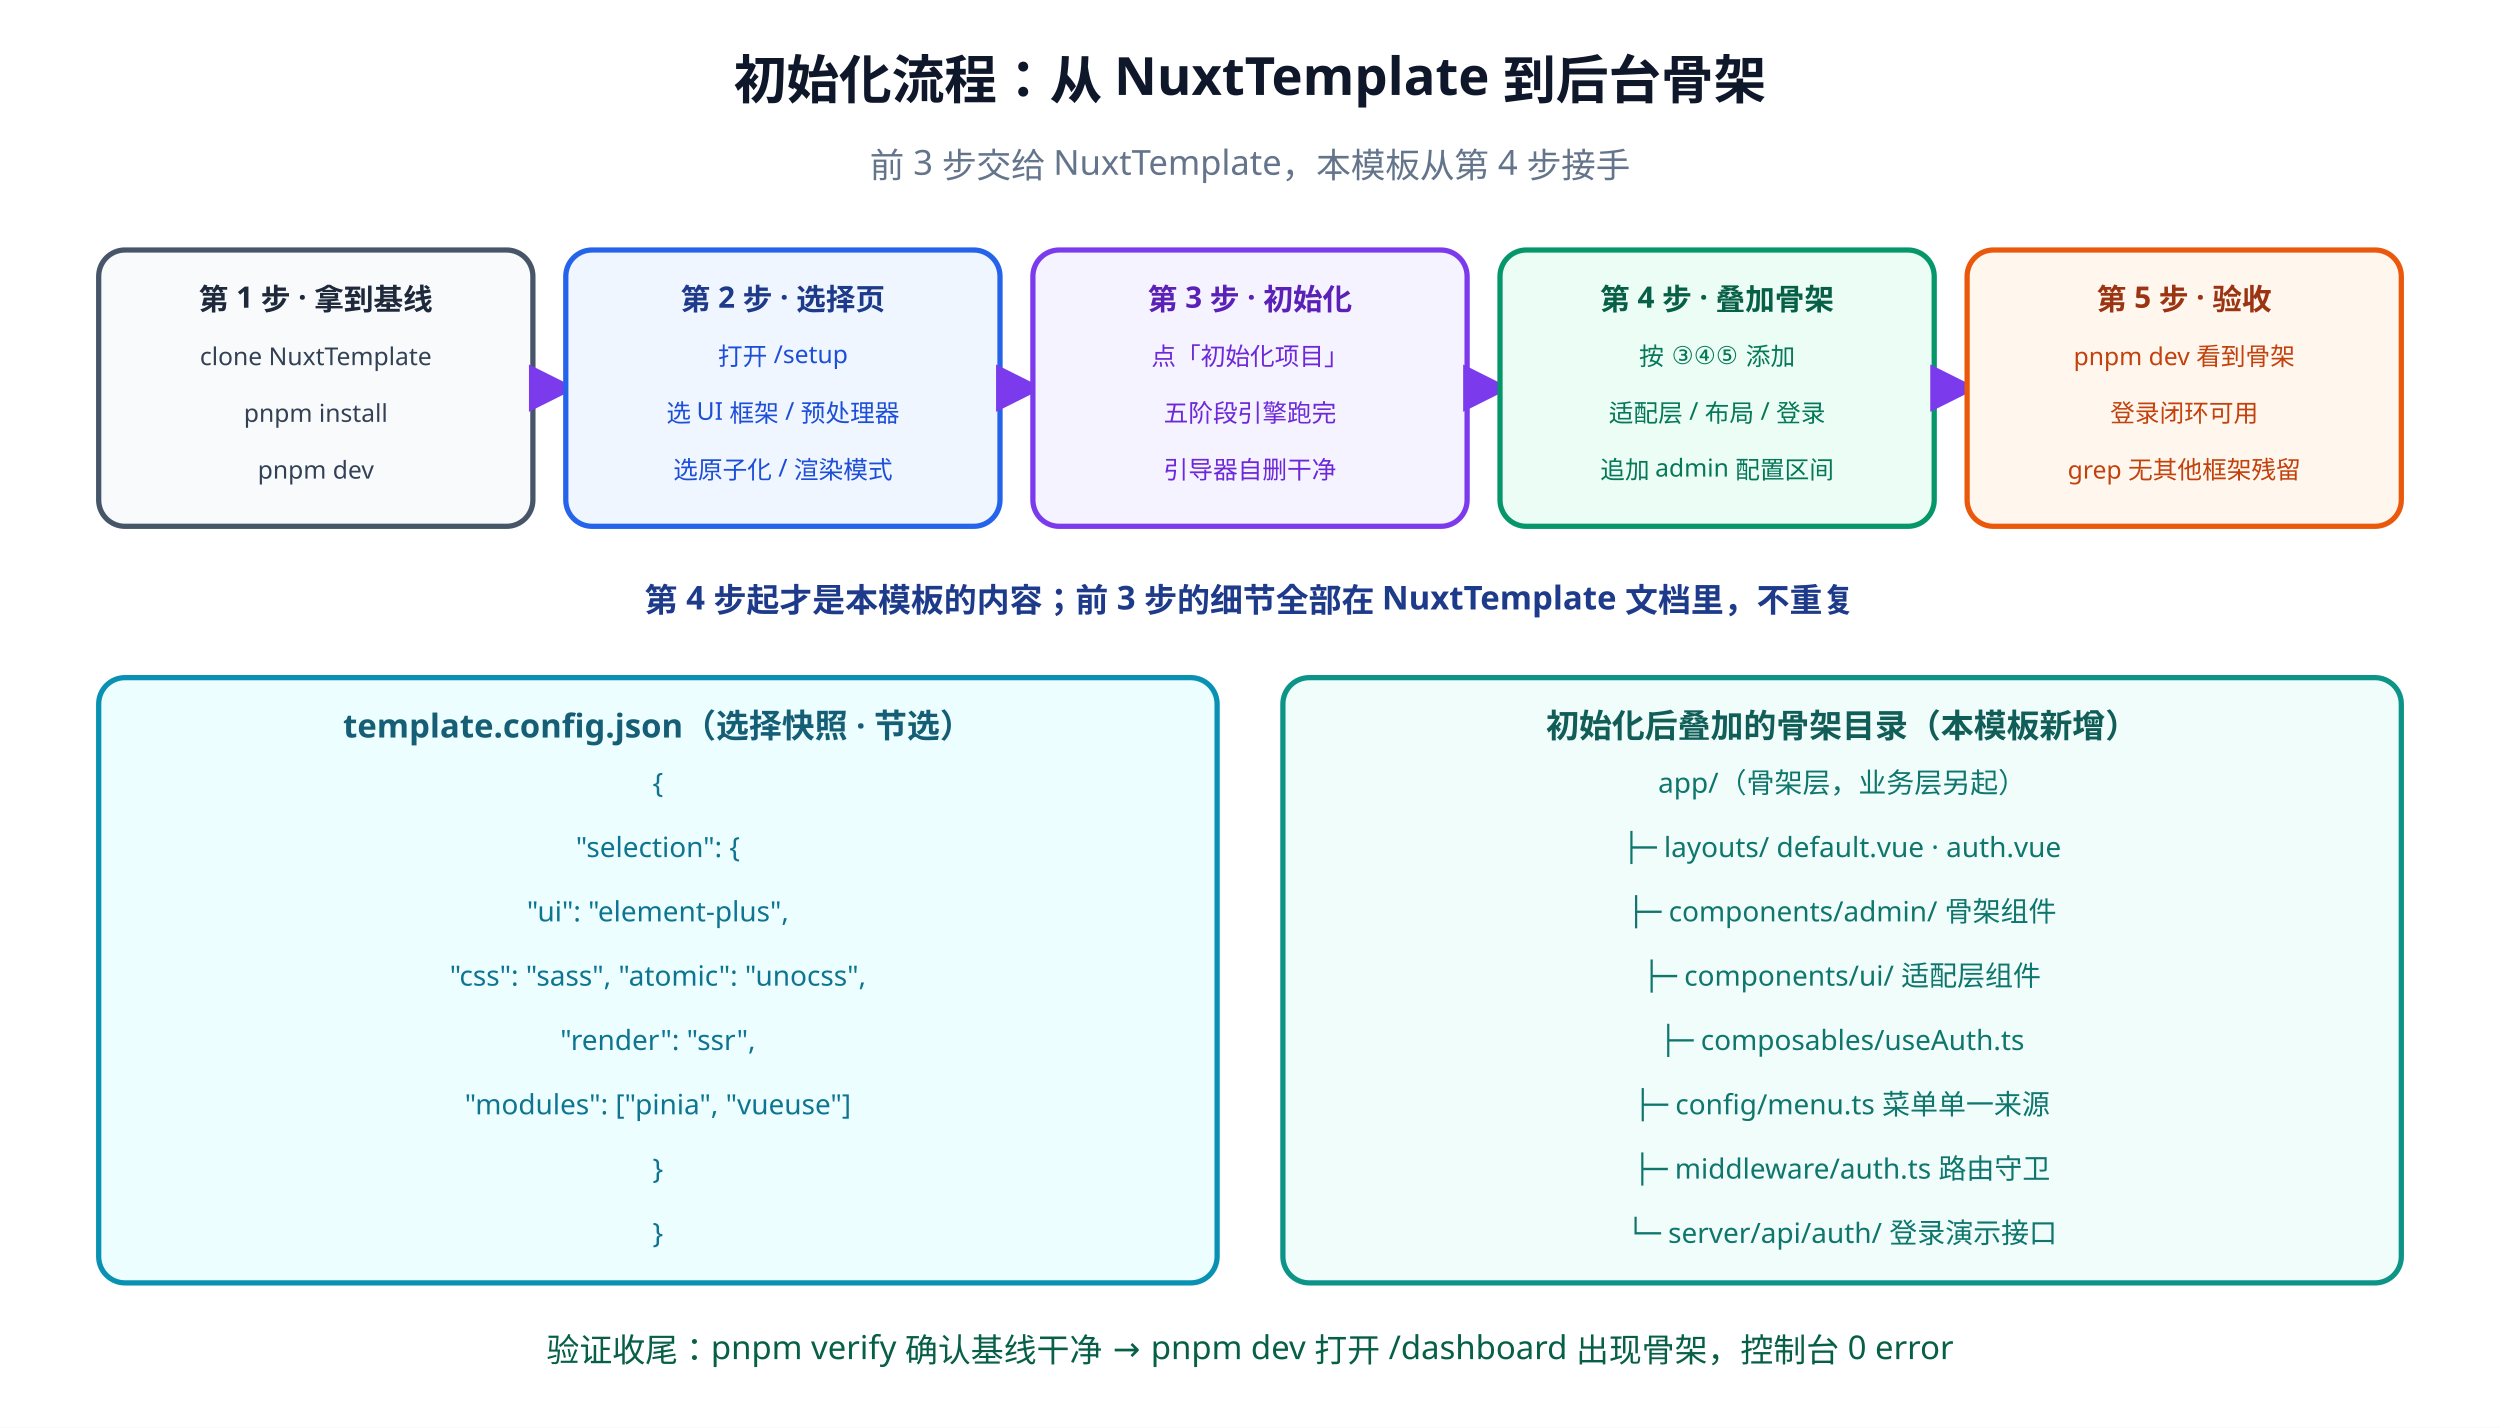
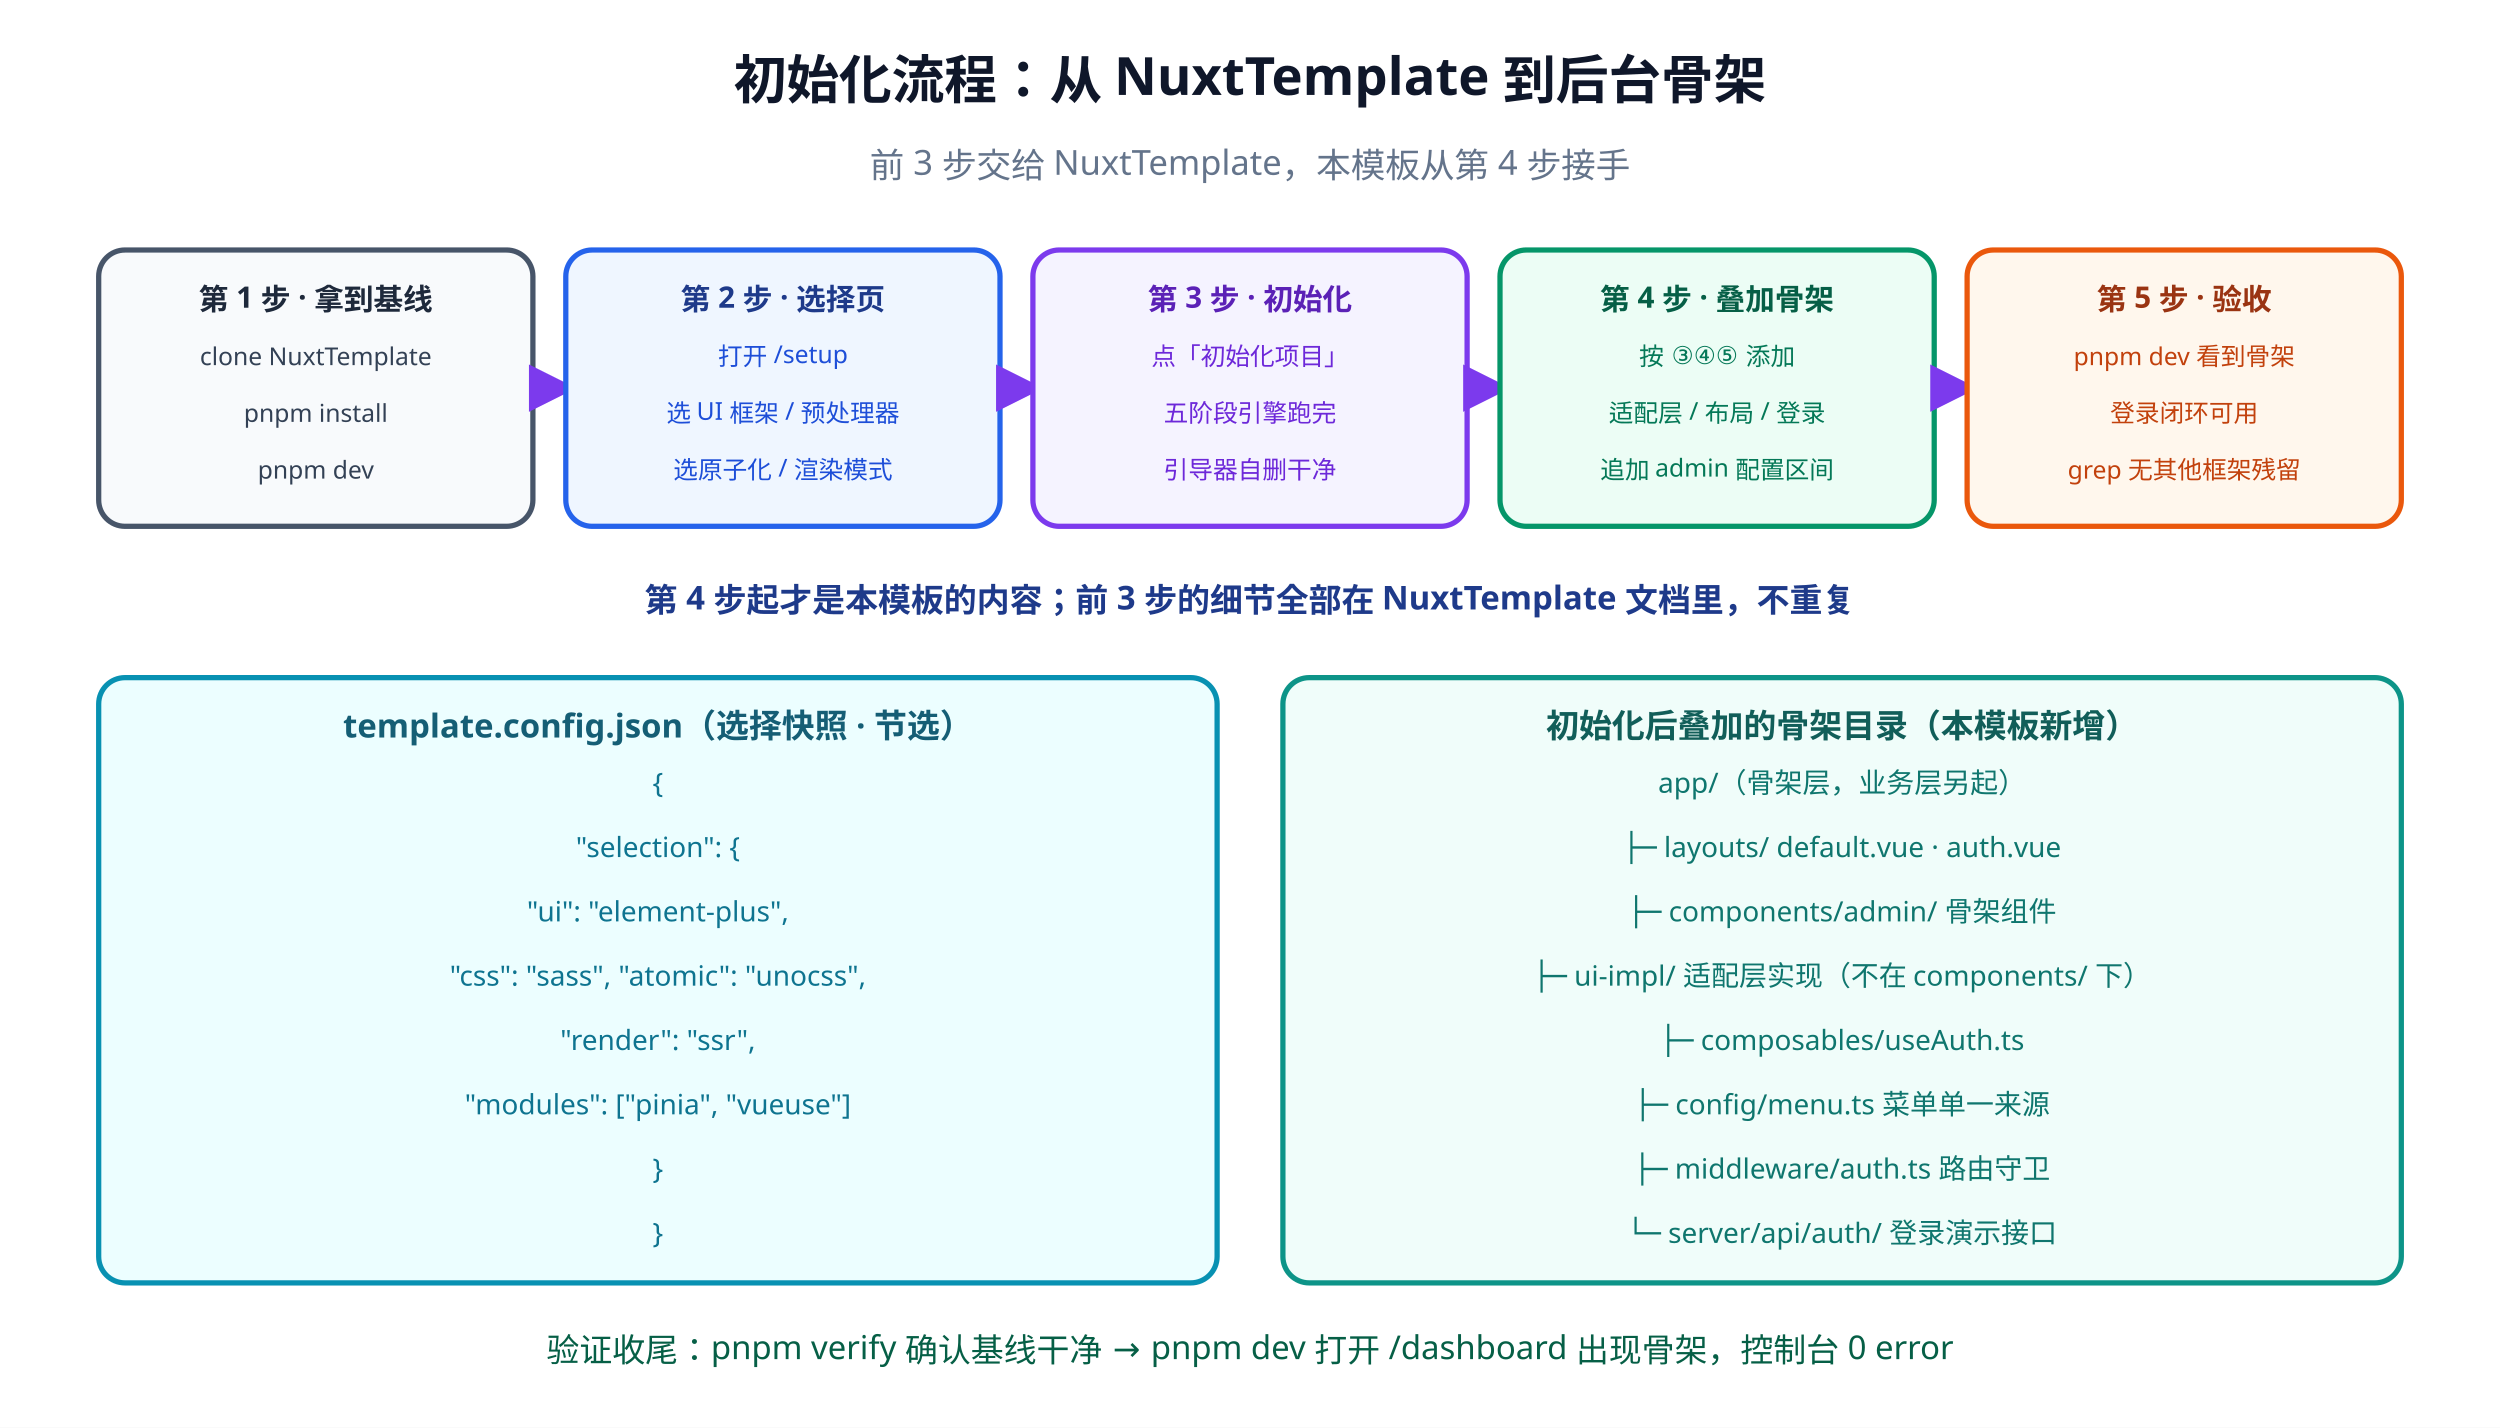
<svg xmlns="http://www.w3.org/2000/svg" viewBox="0 0 760 434" width="760" height="434" font-family="Microsoft YaHei, PingFang SC, sans-serif">
  <rect width="760" height="434" fill="#FFFFFF" />
  <text x="380" y="30" text-anchor="middle" font-size="16" fill="#0F172A" font-weight="bold">初始化流程：从 NuxtTemplate 到后台骨架</text>
  <text x="380" y="54" text-anchor="middle" font-size="10.5" fill="#64748B">前 3 步交给 NuxtTemplate，本模板从第 4 步接手</text>
  <rect x="30" y="76" width="132" height="84" rx="8" fill="#F8FAFC" stroke="#475569" stroke-width="1.6" />
  <text x="96" y="94.2" text-anchor="middle" font-size="9" fill="#1E293B" font-weight="bold">第 1 步 · 拿到基线</text>
  <text x="96" y="111" text-anchor="middle" font-size="7.5" fill="#334155">clone NuxtTemplate</text>
  <text x="96" y="128.25" text-anchor="middle" font-size="7.5" fill="#334155">pnpm install</text>
  <text x="96" y="145.5" text-anchor="middle" font-size="7.5" fill="#334155">pnpm dev</text>
  <line x1="162" y1="118" x2="172" y2="118" stroke="#7C3AED" stroke-width="1.6" marker-end="url(#arw)" />
  <rect x="172" y="76" width="132" height="84" rx="8" fill="#EFF6FF" stroke="#2563EB" stroke-width="1.6" />
  <text x="238" y="94.2" text-anchor="middle" font-size="9" fill="#1E3A8A" font-weight="bold">第 2 步 · 选择页</text>
  <text x="238" y="111" text-anchor="middle" font-size="7.5" fill="#1D4ED8">打开 /setup</text>
  <text x="238" y="128.25" text-anchor="middle" font-size="7.5" fill="#1D4ED8">选 UI 框架 / 预处理器</text>
  <text x="238" y="145.5" text-anchor="middle" font-size="7.5" fill="#1D4ED8">选原子化 / 渲染模式</text>
  <line x1="304" y1="118" x2="314" y2="118" stroke="#7C3AED" stroke-width="1.6" marker-end="url(#arw)" />
  <rect x="314" y="76" width="132" height="84" rx="8" fill="#F5F3FF" stroke="#7C3AED" stroke-width="1.6" />
  <text x="380" y="94.2" text-anchor="middle" font-size="9" fill="#5B21B6" font-weight="bold">第 3 步 · 初始化</text>
  <text x="380" y="111" text-anchor="middle" font-size="7.5" fill="#6D28D9">点「初始化项目」</text>
  <text x="380" y="128.25" text-anchor="middle" font-size="7.5" fill="#6D28D9">五阶段引擎跑完</text>
  <text x="380" y="145.5" text-anchor="middle" font-size="7.5" fill="#6D28D9">引导器自删干净</text>
  <line x1="446" y1="118" x2="456" y2="118" stroke="#7C3AED" stroke-width="1.6" marker-end="url(#arw)" />
  <rect x="456" y="76" width="132" height="84" rx="8" fill="#ECFDF5" stroke="#059669" stroke-width="1.6" />
  <text x="522" y="94.2" text-anchor="middle" font-size="9" fill="#065F46" font-weight="bold">第 4 步 · 叠加骨架</text>
  <text x="522" y="111" text-anchor="middle" font-size="7.5" fill="#047857">按 ③④⑤ 添加</text>
  <text x="522" y="128.25" text-anchor="middle" font-size="7.5" fill="#047857">适配层 / 布局 / 登录</text>
  <text x="522" y="145.5" text-anchor="middle" font-size="7.5" fill="#047857">追加 admin 配置区间</text>
  <line x1="588" y1="118" x2="598" y2="118" stroke="#7C3AED" stroke-width="1.6" marker-end="url(#arw)" />
  <rect x="598" y="76" width="132" height="84" rx="8" fill="#FFF7ED" stroke="#EA580C" stroke-width="1.6" />
  <text x="664" y="94.2" text-anchor="middle" font-size="9" fill="#9A3412" font-weight="bold">第 5 步 · 验收</text>
  <text x="664" y="111" text-anchor="middle" font-size="7.5" fill="#C2410C">pnpm dev 看到骨架</text>
  <text x="664" y="128.25" text-anchor="middle" font-size="7.5" fill="#C2410C">登录闭环可用</text>
  <text x="664" y="145.5" text-anchor="middle" font-size="7.5" fill="#C2410C">grep 无其他框架残留</text>
  <text x="380" y="186" text-anchor="middle" font-size="10" fill="#1E3A8A" font-weight="bold">第 4 步起才是本模板的内容；前 3 步的细节全部在 NuxtTemplate 文档里，不重复</text>
  <rect x="30" y="206" width="340" height="184" rx="8" fill="#ECFEFF" stroke="#0891B2" stroke-width="1.6" />
  <text x="200" y="224.2" text-anchor="middle" font-size="10" fill="#155E75" font-weight="bold">template.config.json（选择快照 · 节选）</text>
  <text x="200" y="241" text-anchor="middle" font-size="8.5" fill="#0E7490">{</text>
  <text x="200" y="260.55" text-anchor="middle" font-size="8.5" fill="#0E7490">  "selection": {</text>
  <text x="200" y="280.1" text-anchor="middle" font-size="8.5" fill="#0E7490">    "ui": "element-plus",</text>
  <text x="200" y="299.65" text-anchor="middle" font-size="8.5" fill="#0E7490">    "css": "sass", "atomic": "unocss",</text>
  <text x="200" y="319.2" text-anchor="middle" font-size="8.5" fill="#0E7490">    "render": "ssr",</text>
  <text x="200" y="338.75" text-anchor="middle" font-size="8.5" fill="#0E7490">    "modules": ["pinia", "vueuse"]</text>
  <text x="200" y="358.3" text-anchor="middle" font-size="8.5" fill="#0E7490">  }</text>
  <text x="200" y="377.85" text-anchor="middle" font-size="8.5" fill="#0E7490">}</text>
  <rect x="390" y="206" width="340" height="184" rx="8" fill="#F0FDFA" stroke="#0D9488" stroke-width="1.6" />
  <text x="560" y="224.2" text-anchor="middle" font-size="10" fill="#115E59" font-weight="bold">初始化后叠加的骨架目录（本模板新增）</text>
  <text x="560" y="241" text-anchor="middle" font-size="8.5" fill="#0F766E">app/（骨架层，业务层另起）</text>
  <text x="560" y="260.55" text-anchor="middle" font-size="8.5" fill="#0F766E">├─ layouts/ default.vue · auth.vue</text>
  <text x="560" y="280.1" text-anchor="middle" font-size="8.5" fill="#0F766E">├─ components/admin/ 骨架组件</text>
-   <text x="560" y="299.65" text-anchor="middle" font-size="8.5" fill="#0F766E">├─ components/ui/ 适配层组件</text>
+   <text x="560" y="299.65" text-anchor="middle" font-size="8.5" fill="#0F766E">├─ ui-impl/ 适配层实现（不在 components/ 下）</text>
  <text x="560" y="319.2" text-anchor="middle" font-size="8.5" fill="#0F766E">├─ composables/useAuth.ts</text>
  <text x="560" y="338.75" text-anchor="middle" font-size="8.5" fill="#0F766E">├─ config/menu.ts 菜单单一来源</text>
  <text x="560" y="358.3" text-anchor="middle" font-size="8.5" fill="#0F766E">├─ middleware/auth.ts 路由守卫</text>
  <text x="560" y="377.85" text-anchor="middle" font-size="8.5" fill="#0F766E">└─ server/api/auth/ 登录演示接口</text>
  <text x="380" y="414" text-anchor="middle" font-size="10" fill="#065F46">验证收尾：pnpm verify 确认基线干净 → pnpm dev 打开 /dashboard 出现骨架，控制台 0 error</text>
  <defs>
    <marker id="arw" markerWidth="9" markerHeight="9" refX="7" refY="4.5" orient="auto">
      <path d="M0,0 L9,4.5 L0,9 Z" fill="#7C3AED" />
    </marker>
  </defs>
</svg>
